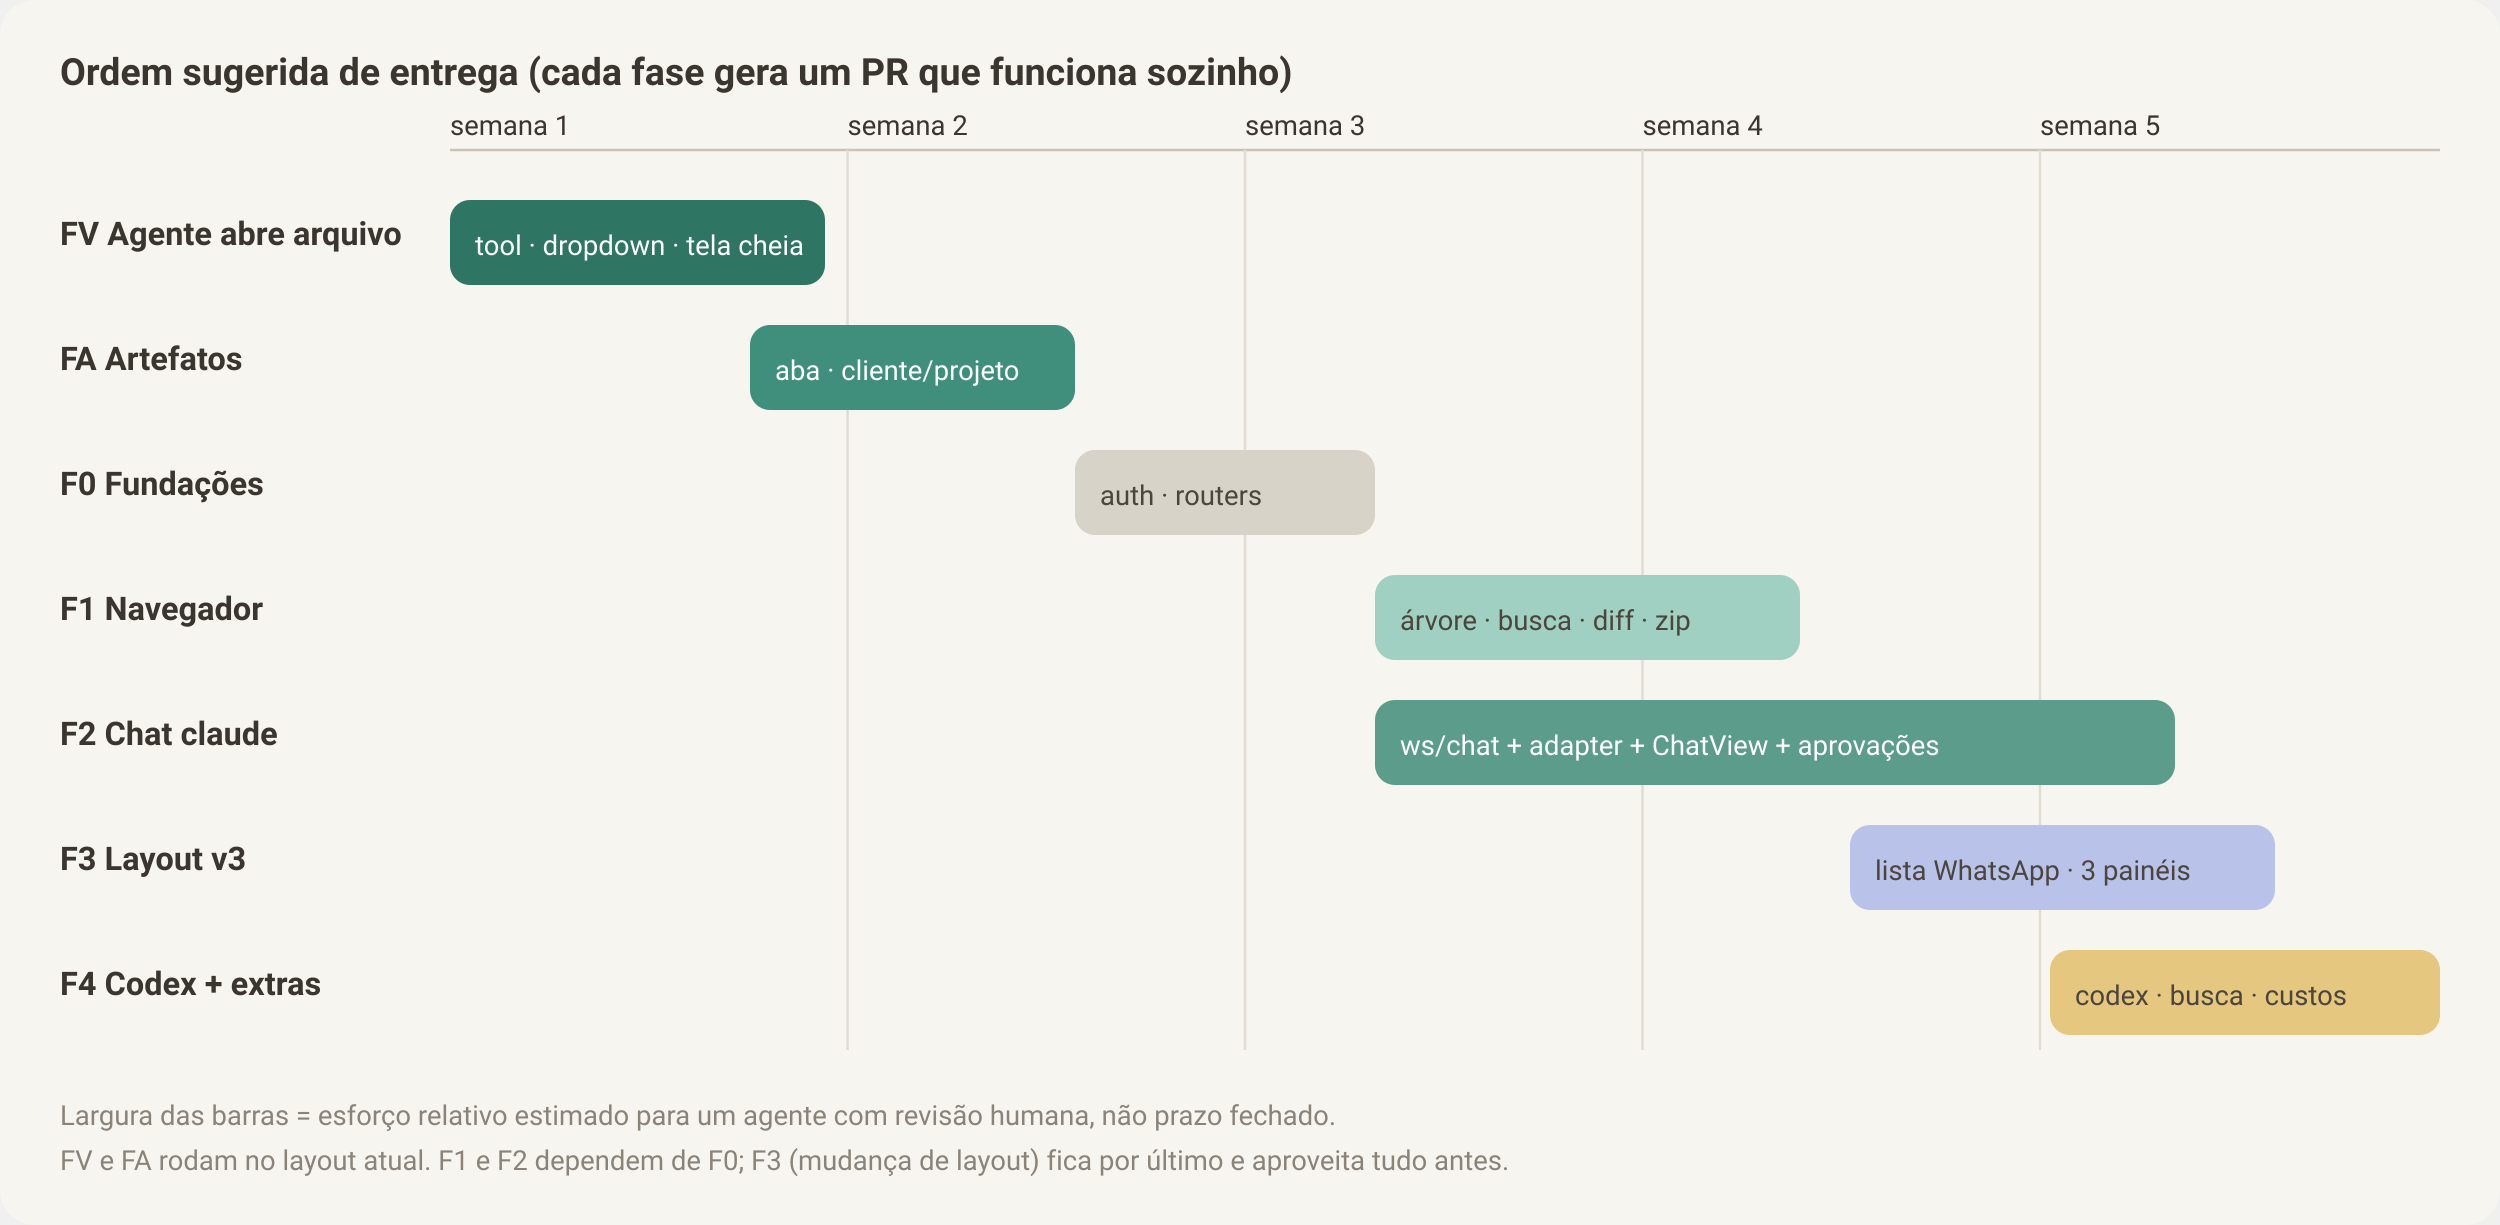
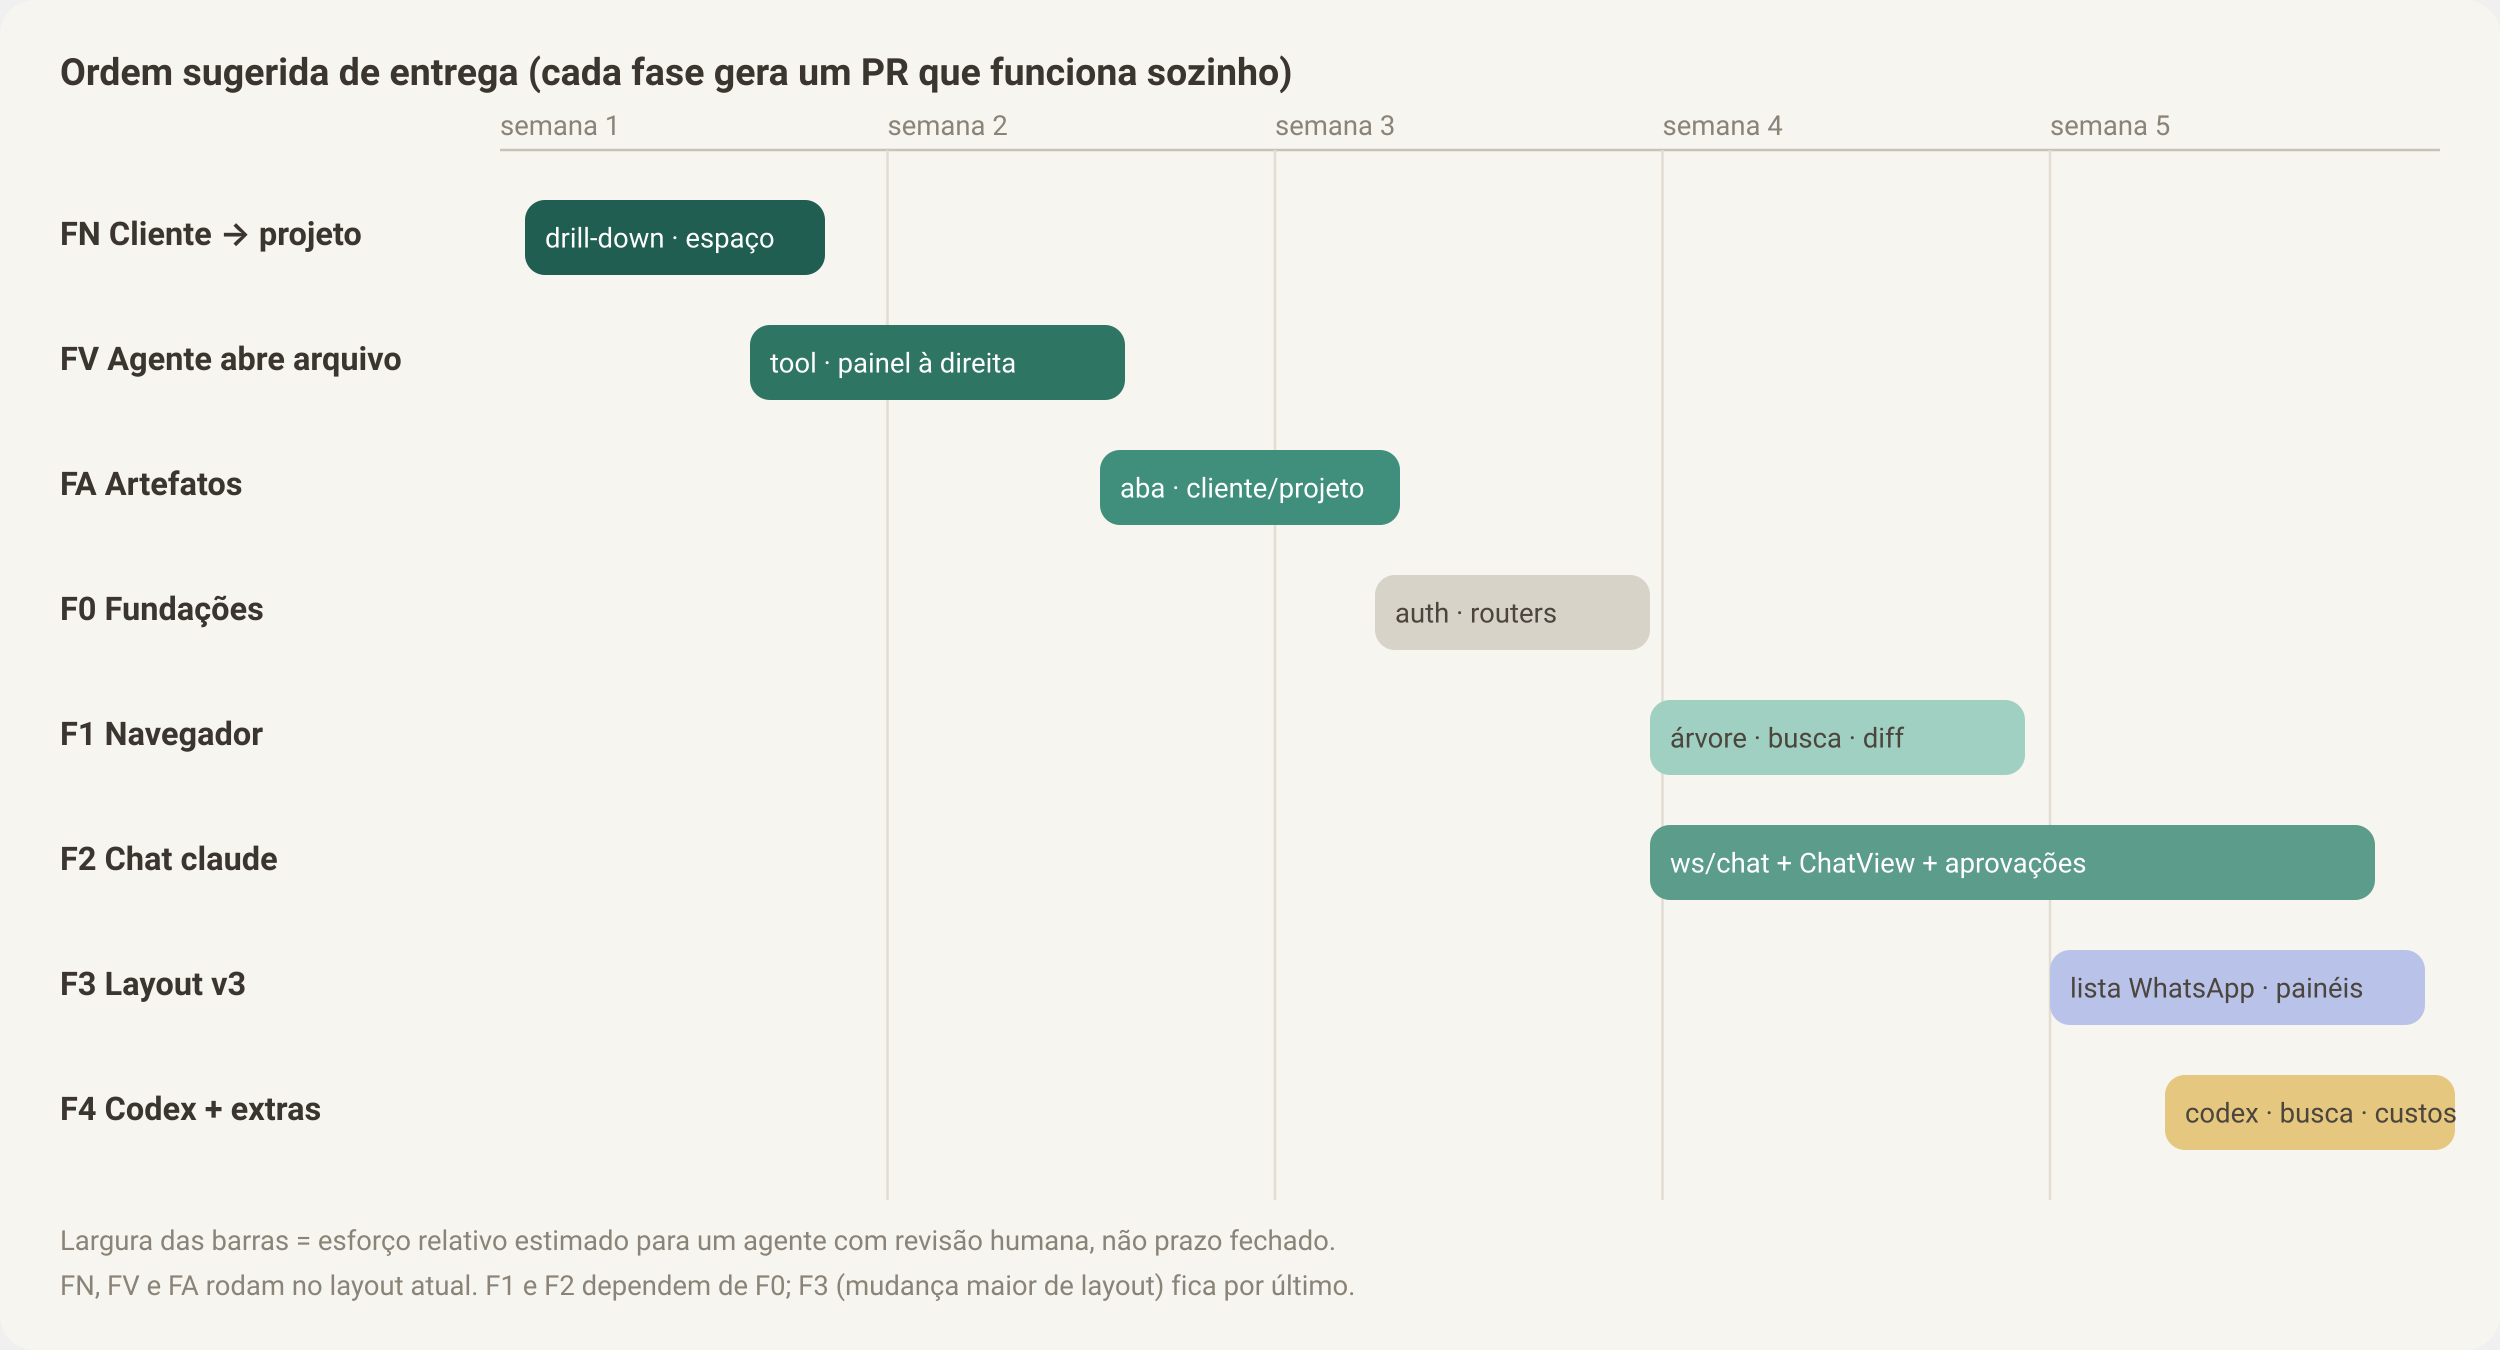
- <svg xmlns="http://www.w3.org/2000/svg" viewBox="0 0 1000 490" role="img" aria-label="Roteiro em sete fases: Fase V (agente abre arquivos) e Fase A (aba Artefatos) primeiro, no layout atual; depois fundações, navegador de arquivos, chat para claude, layout v3 e codex com extras">
-   <style>
-     text{font-family:Figtree,-apple-system,"Segoe UI",Roboto,sans-serif;fill:#3b3530}
-     .h{font-size:13px;font-weight:700}
-     .s{font-size:11px;fill:#4b453e}
-     .d{font-size:11px;fill:#8a8378}
-     .t{font-size:15px;font-weight:700}
-   </style>
-   <rect width="1000" height="490" rx="14" fill="#f7f5f0" />
+ <svg xmlns="http://www.w3.org/2000/svg" viewBox="0 0 1000 540" role="img" aria-label="Roteiro em oito fases: FN (sidebar cliente para projeto), FV (agente abre arquivos) e FA (aba Artefatos) no layout atual; depois fundações, navegador de arquivos, chat, layout v3 e codex com extras">
+   <style>text{font-family:Figtree,-apple-system,"Segoe UI",Roboto,sans-serif;fill:#3b3530}.h{font-size:13px;font-weight:700}.s{font-size:11px}.d{font-size:11px;fill:#8a8378}.t{font-size:15px;font-weight:700}</style>
+   <rect width="1000" height="540" rx="14" fill="#f7f5f0" />
  <text x="24" y="34" class="t">Ordem sugerida de entrega (cada fase gera um PR que funciona sozinho)</text>
-   <line x1="180" y1="60" x2="976" y2="60" stroke="#c9c3b7" />
-   <g class="d">
-     <text x="180" y="54">semana 1</text>
-     <text x="339" y="54">semana 2</text>
-     <text x="498" y="54">semana 3</text>
-     <text x="657" y="54">semana 4</text>
-     <text x="816" y="54">semana 5</text>
-   </g>
-   <g stroke="#e2ddd3">
-     <line x1="339" y1="60" x2="339" y2="420" />
-     <line x1="498" y1="60" x2="498" y2="420" />
-     <line x1="657" y1="60" x2="657" y2="420" />
-     <line x1="816" y1="60" x2="816" y2="420" />
-   </g>
-   <text x="24" y="98" class="h">FV Agente abre arquivo</text>
-   <rect x="180" y="80" width="150" height="34" rx="8" fill="#2f7564" />
-   <text x="190" y="102" class="s" style="fill:#ffffff">tool · dropdown · tela cheia</text>
-   <text x="24" y="148" class="h">FA Artefatos</text>
-   <rect x="300" y="130" width="130" height="34" rx="8" fill="#3f8f7c" />
-   <text x="310" y="152" class="s" style="fill:#ffffff">aba · cliente/projeto</text>
-   <text x="24" y="198" class="h">F0 Fundações</text>
-   <rect x="430" y="180" width="120" height="34" rx="8" fill="#d8d3c8" />
-   <text x="440" y="202" class="s">auth · routers</text>
-   <text x="24" y="248" class="h">F1 Navegador</text>
-   <rect x="550" y="230" width="170" height="34" rx="8" fill="#9fd0c1" />
-   <text x="560" y="252" class="s">árvore · busca · diff · zip</text>
-   <text x="24" y="298" class="h">F2 Chat claude</text>
-   <rect x="550" y="280" width="320" height="34" rx="8" fill="#5b9c8a" />
-   <text x="560" y="302" class="s" style="fill:#ffffff">ws/chat + adapter + ChatView + aprovações</text>
-   <text x="24" y="348" class="h">F3 Layout v3</text>
-   <rect x="740" y="330" width="170" height="34" rx="8" fill="#b9c3ea" />
-   <text x="750" y="352" class="s">lista WhatsApp · 3 painéis</text>
-   <text x="24" y="398" class="h">F4 Codex + extras</text>
-   <rect x="820" y="380" width="156" height="34" rx="8" fill="#e5c77f" />
-   <text x="830" y="402" class="s">codex · busca · custos</text>
-   <text x="24" y="450" class="d">Largura das barras = esforço relativo estimado para um agente com revisão humana, não prazo fechado.</text>
-   <text x="24" y="468" class="d">FV e FA rodam no layout atual. F1 e F2 dependem de F0; F3 (mudança de layout) fica por último e aproveita tudo antes.</text>
+   <line x1="200" y1="60" x2="976" y2="60" stroke="#c9c3b7" />
+   <text x="200" y="54" class="d">semana 1</text>
+   <text x="355" y="54" class="d">semana 2</text>
+   <line x1="355" y1="60" x2="355" y2="480" stroke="#e2ddd3" />
+   <text x="510" y="54" class="d">semana 3</text>
+   <line x1="510" y1="60" x2="510" y2="480" stroke="#e2ddd3" />
+   <text x="665" y="54" class="d">semana 4</text>
+   <line x1="665" y1="60" x2="665" y2="480" stroke="#e2ddd3" />
+   <text x="820" y="54" class="d">semana 5</text>
+   <line x1="820" y1="60" x2="820" y2="480" stroke="#e2ddd3" />
+   <text x="24" y="98" class="h">FN Cliente → projeto</text>
+   <rect x="210" y="80" width="120" height="30" rx="8" fill="#1f5e50" />
+   <text x="218" y="99" class="s" style="fill:#ffffff">drill-down · espaço</text>
+   <text x="24" y="148" class="h">FV Agente abre arquivo</text>
+   <rect x="300" y="130" width="150" height="30" rx="8" fill="#2f7564" />
+   <text x="308" y="149" class="s" style="fill:#ffffff">tool · painel à direita</text>
+   <text x="24" y="198" class="h">FA Artefatos</text>
+   <rect x="440" y="180" width="120" height="30" rx="8" fill="#3f8f7c" />
+   <text x="448" y="199" class="s" style="fill:#ffffff">aba · cliente/projeto</text>
+   <text x="24" y="248" class="h">F0 Fundações</text>
+   <rect x="550" y="230" width="110" height="30" rx="8" fill="#d8d3c8" />
+   <text x="558" y="249" class="s" style="fill:#4b453e">auth · routers</text>
+   <text x="24" y="298" class="h">F1 Navegador</text>
+   <rect x="660" y="280" width="150" height="30" rx="8" fill="#9fd0c1" />
+   <text x="668" y="299" class="s" style="fill:#4b453e">árvore · busca · diff</text>
+   <text x="24" y="348" class="h">F2 Chat claude</text>
+   <rect x="660" y="330" width="290" height="30" rx="8" fill="#5b9c8a" />
+   <text x="668" y="349" class="s" style="fill:#ffffff">ws/chat + ChatView + aprovações</text>
+   <text x="24" y="398" class="h">F3 Layout v3</text>
+   <rect x="820" y="380" width="150" height="30" rx="8" fill="#b9c3ea" />
+   <text x="828" y="399" class="s" style="fill:#4b453e">lista WhatsApp · painéis</text>
+   <text x="24" y="448" class="h">F4 Codex + extras</text>
+   <rect x="866" y="430" width="116" height="30" rx="8" fill="#e5c77f" />
+   <text x="874" y="449" class="s" style="fill:#4b453e">codex · busca · custos</text>
+   <text x="24" y="500" class="d">Largura das barras = esforço relativo estimado para um agente com revisão humana, não prazo fechado.</text>
+   <text x="24" y="518" class="d">FN, FV e FA rodam no layout atual. F1 e F2 dependem de F0; F3 (mudança maior de layout) fica por último.</text>
</svg>
